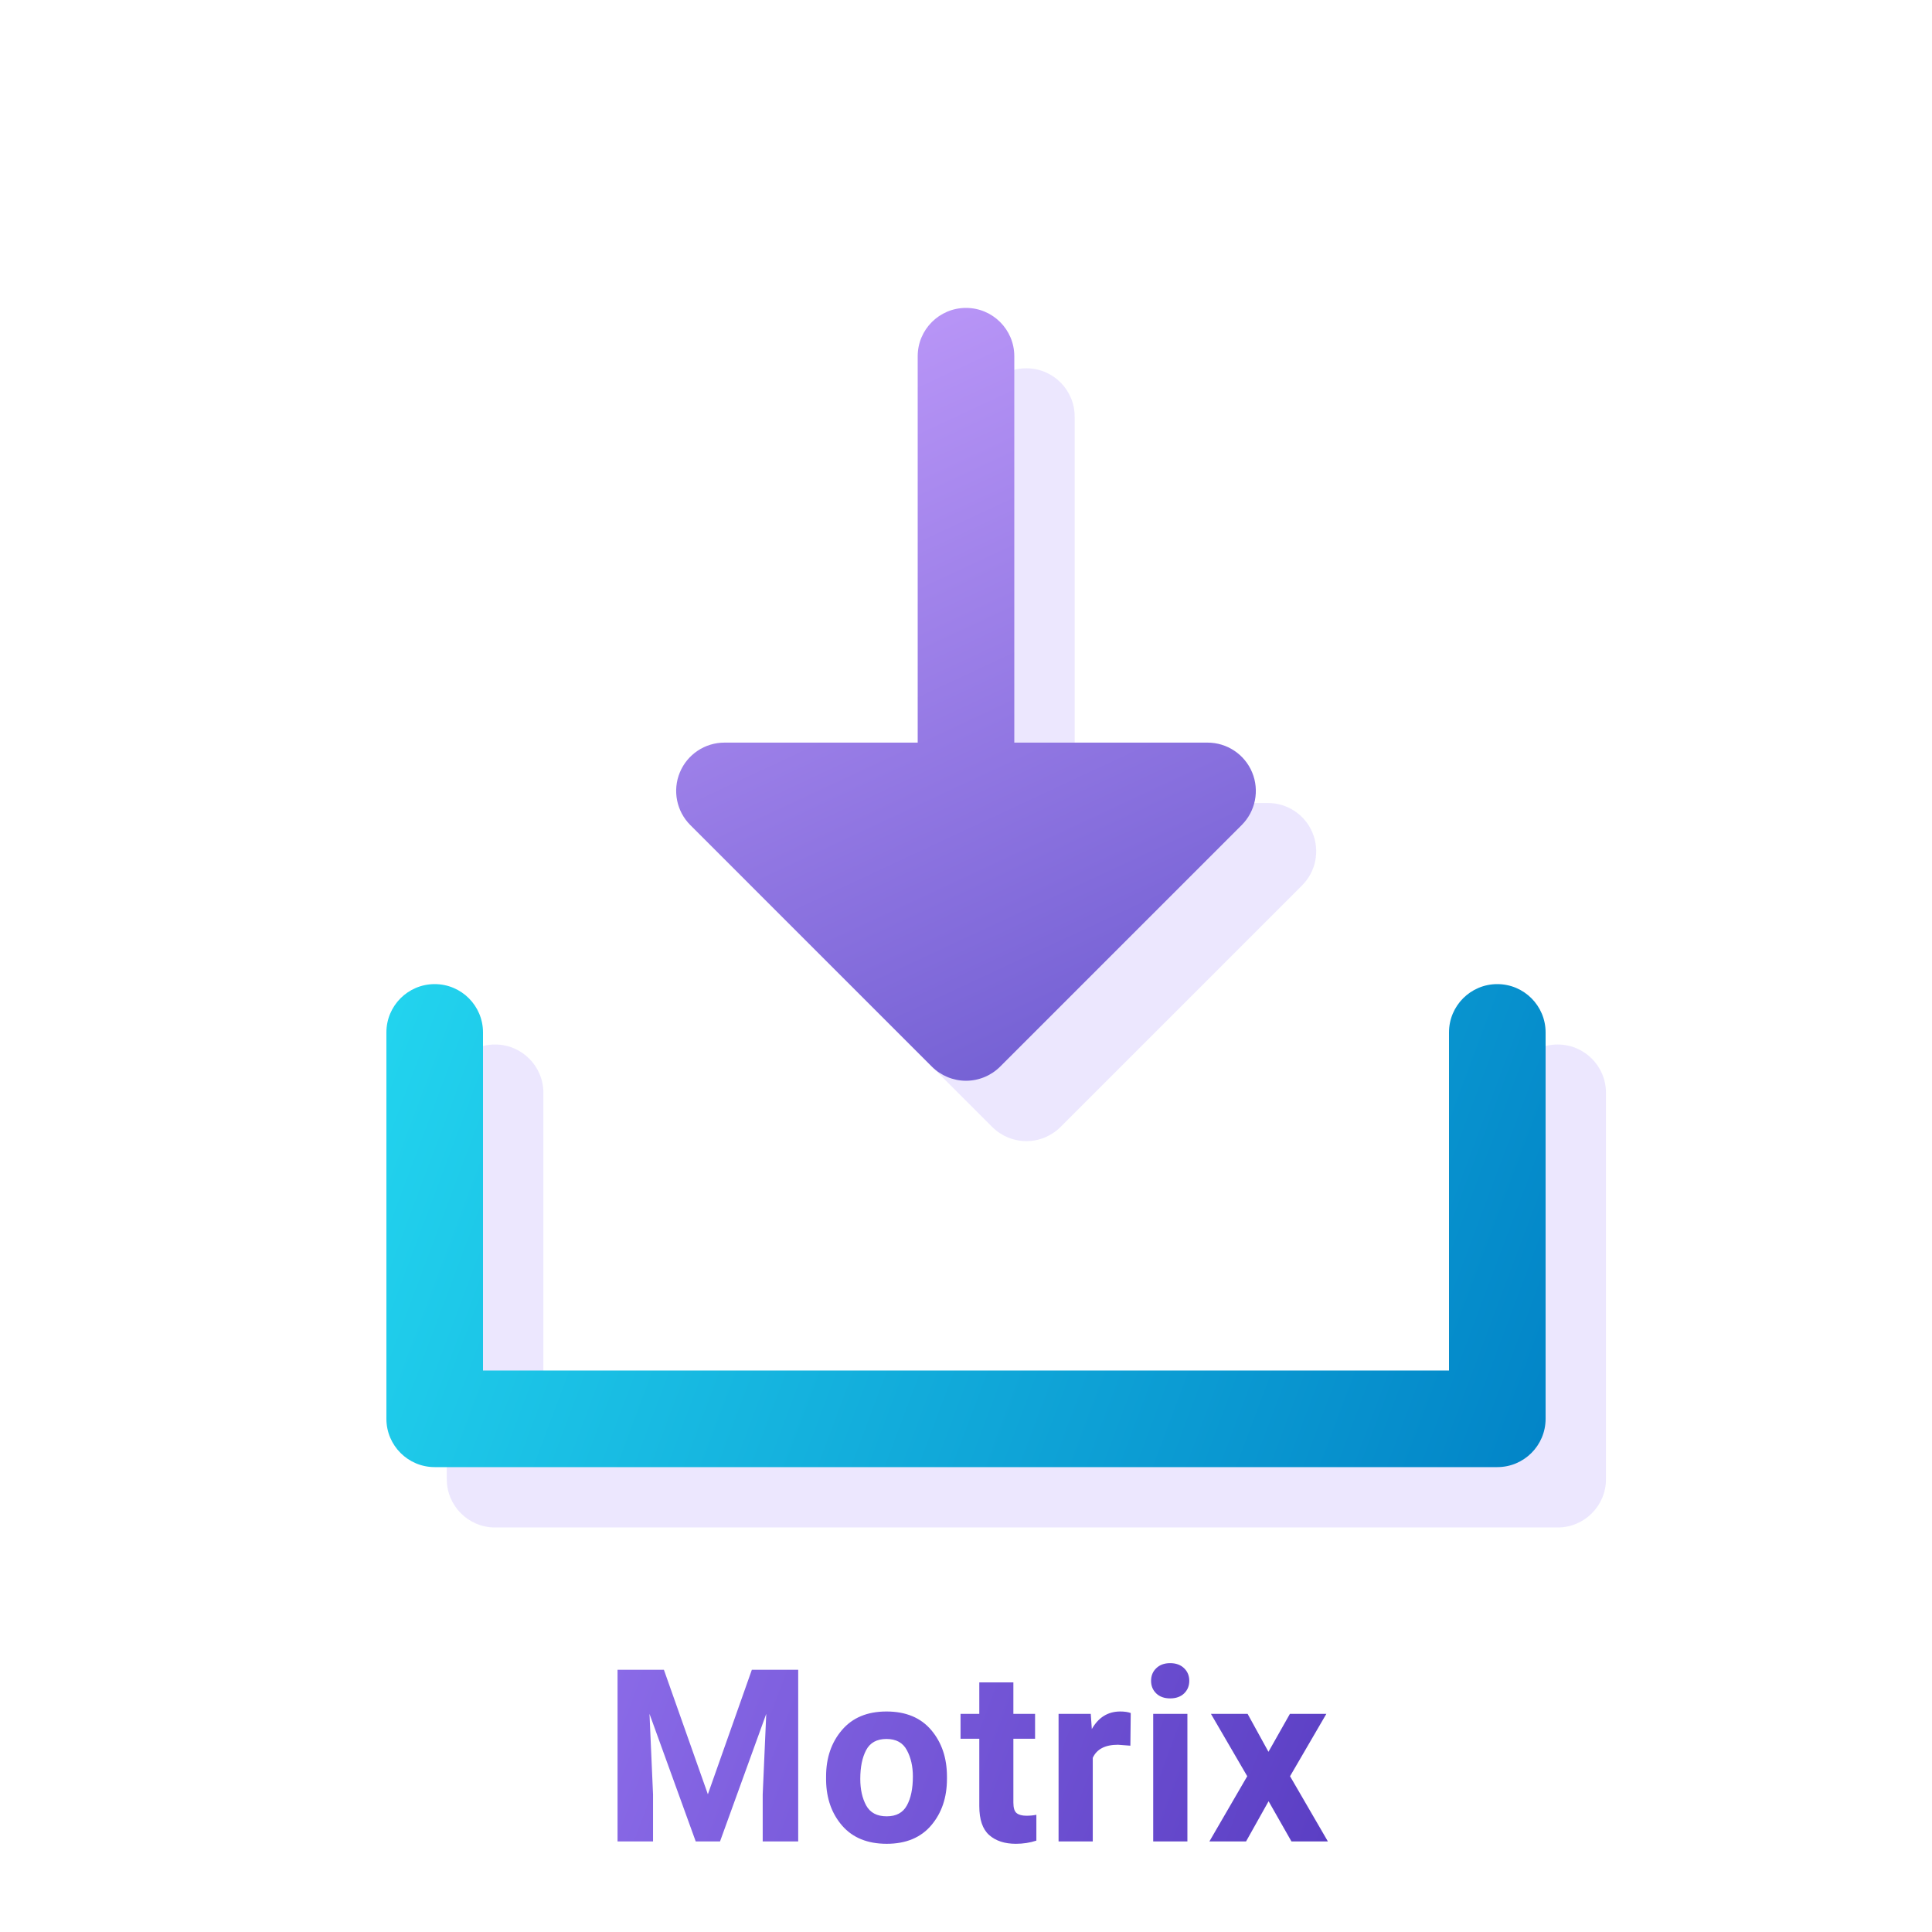
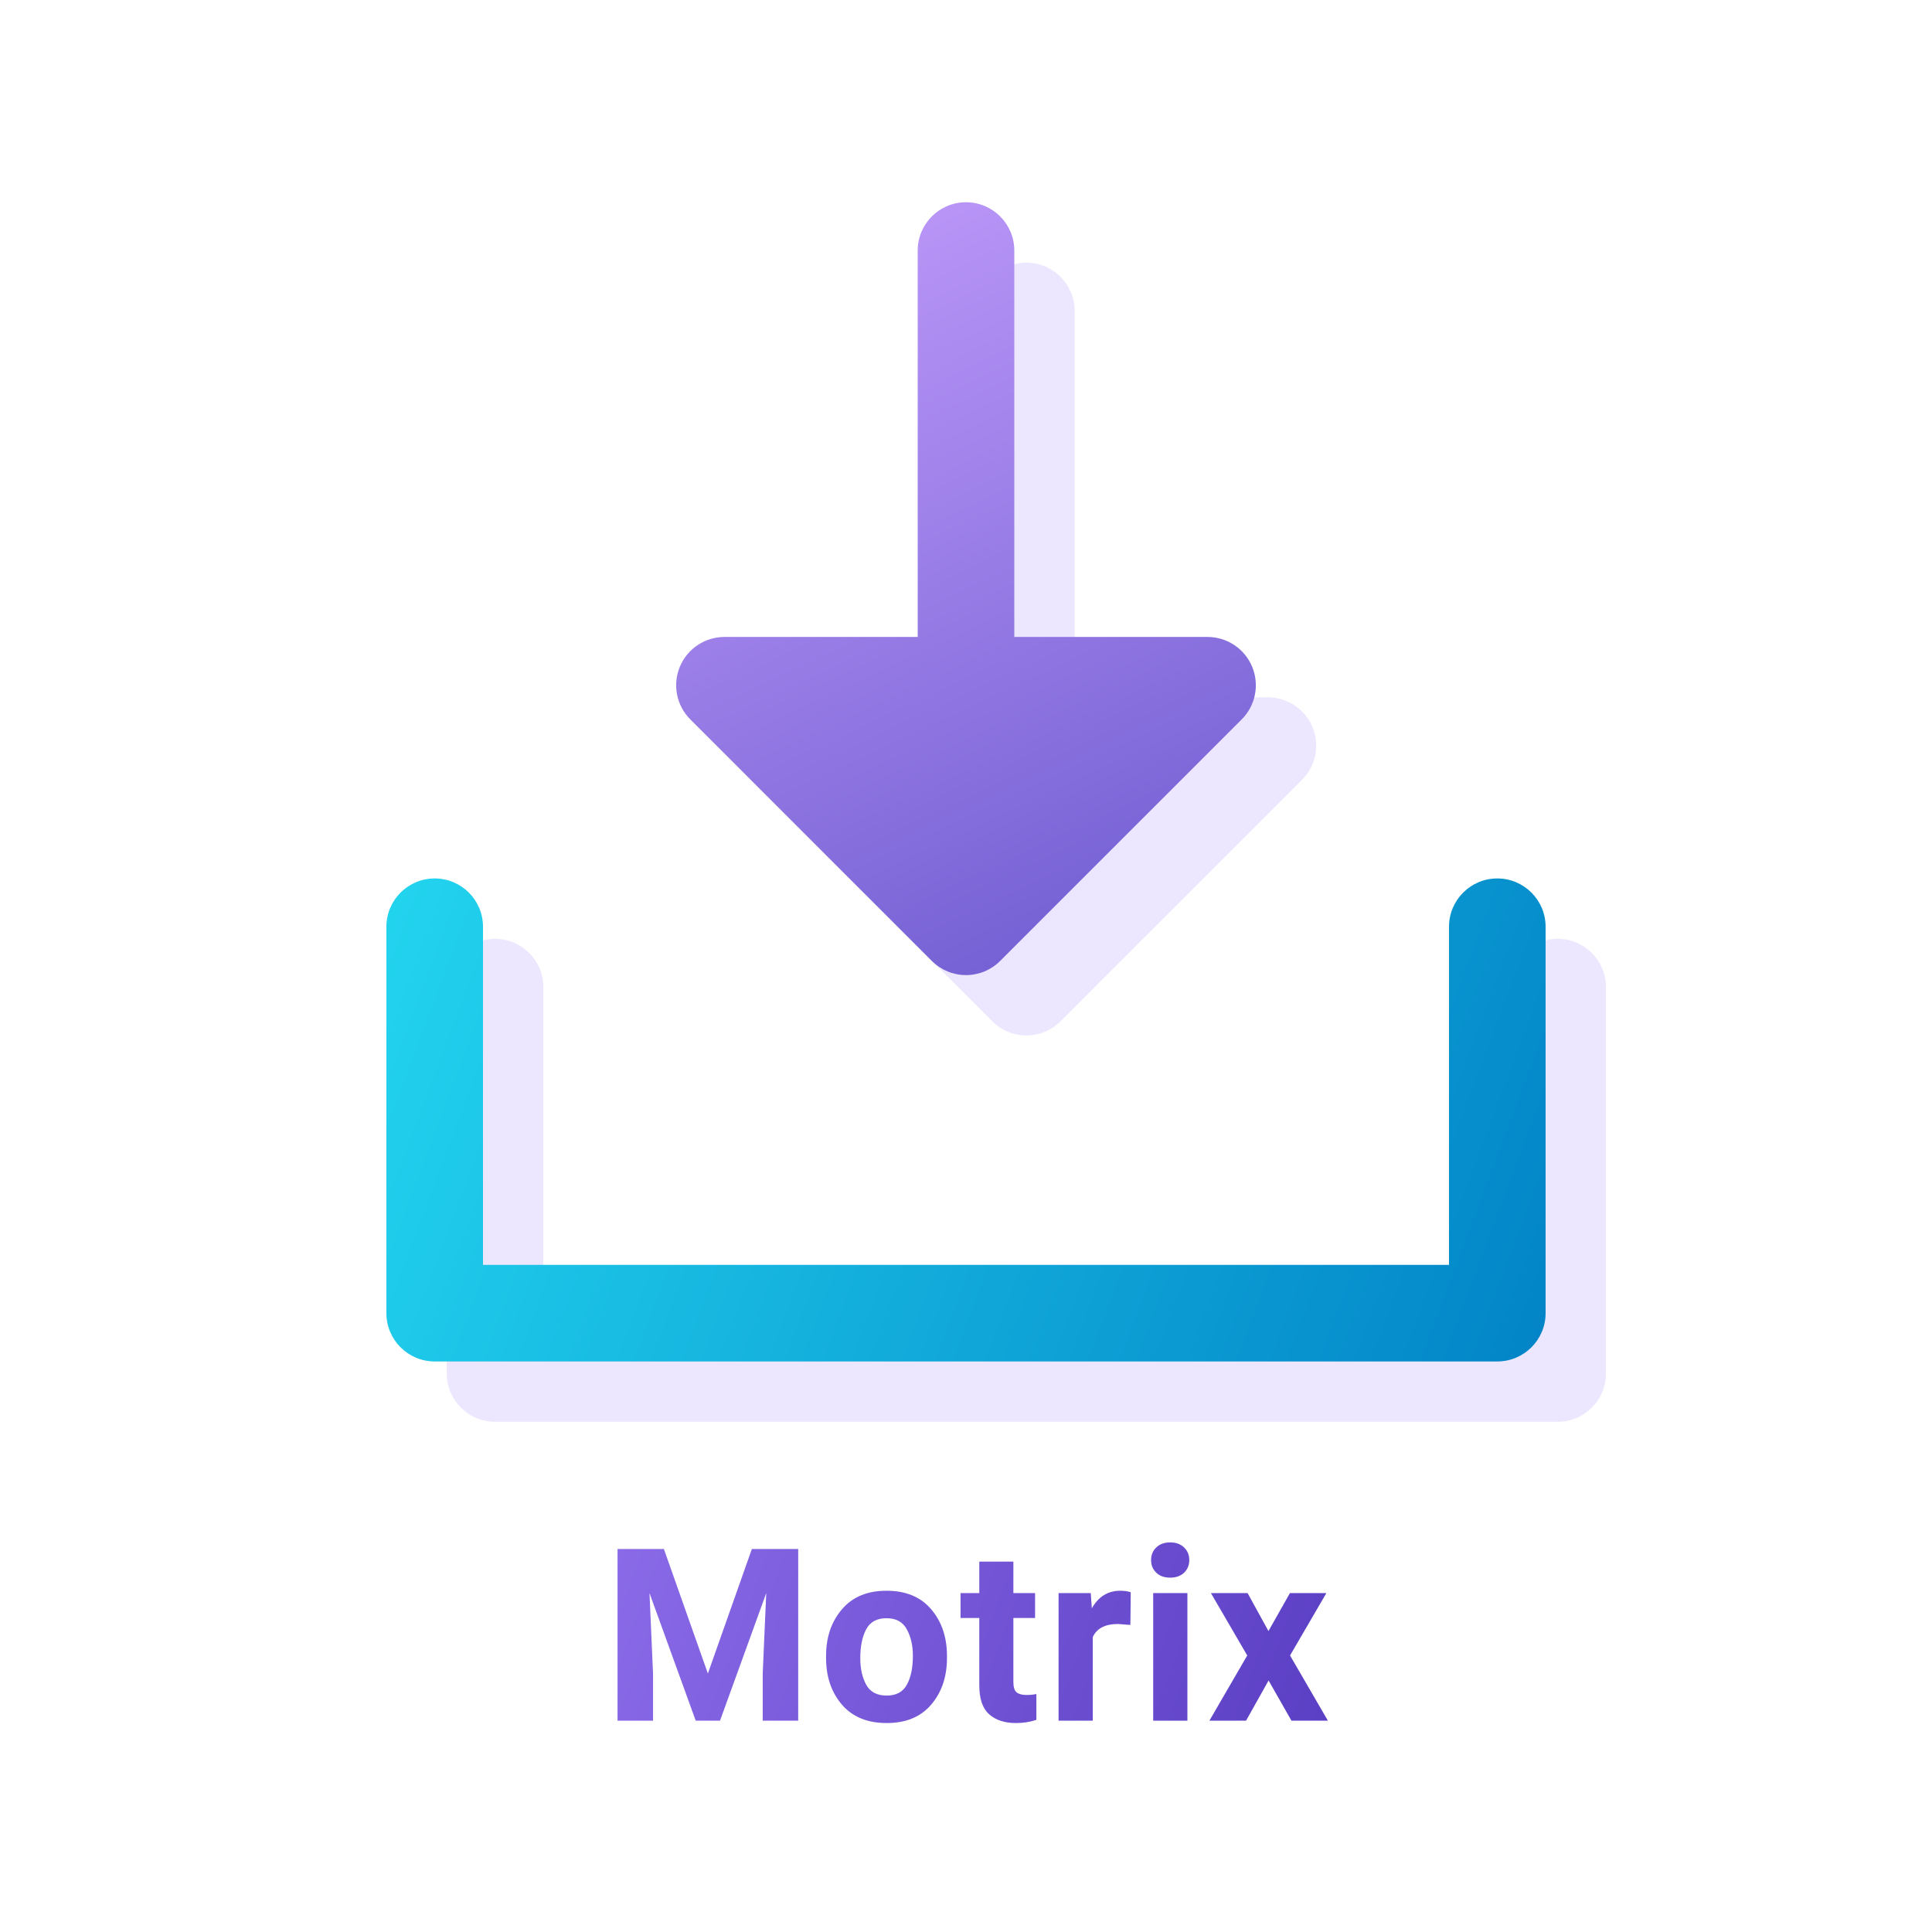
<svg xmlns="http://www.w3.org/2000/svg" width="30" height="30" viewBox="0 0 256 256" fill="none" role="img" aria-label="Motrix 下载">
  <defs>
    <linearGradient id="dsh-motrix-arrow" x1="112" y1="32" x2="168" y2="152" gradientUnits="userSpaceOnUse">
      <stop stop-color="#B794F6" />
      <stop offset="1" stop-color="#6D5BD0" />
    </linearGradient>
    <linearGradient id="dsh-motrix-tray" x1="32" y1="144" x2="224" y2="216" gradientUnits="userSpaceOnUse">
      <stop stop-color="#22D3EE" />
      <stop offset="1" stop-color="#0284C7" />
    </linearGradient>
-     <linearGradient id="dsh-motrix-word" x1="82" y1="214" x2="174" y2="248" gradientUnits="userSpaceOnUse">
+     <linearGradient id="dsh-motrix-word" x1="82" y1="198" x2="174" y2="232" gradientUnits="userSpaceOnUse">
      <stop stop-color="#8B6BE8" />
      <stop offset="1" stop-color="#5B3FC4" />
    </linearGradient>
  </defs>
-   <g transform="translate(25.6 21.6) scale(0.8)">
+   <g transform="translate(25.6 7.6) scale(0.8)">
    <g transform="translate(10 10)" opacity="0.32">
      <path d="M224,144v64a8,8,0,0,1-8,8H40a8,8,0,0,1-8-8V144a8,8,0,0,1,16,0v56H208V144a8,8,0,0,1,16,0Zm-101.66,5.66a8,8,0,0,0,11.32,0l40-40A8,8,0,0,0,168,96H136V32a8,8,0,0,0-16,0V96H88a8,8,0,0,0-5.66,13.66Z" fill="#C4B5FD" />
    </g>
    <path d="M224,144v64a8,8,0,0,1-8,8H40a8,8,0,0,1-8-8V144a8,8,0,0,1,16,0v56H208V144a8,8,0,0,1,16,0Z" fill="url(#dsh-motrix-tray)" />
    <path d="M122.34,149.66a8,8,0,0,0,11.32,0l40-40A8,8,0,0,0,168,96H136V32a8,8,0,0,0-16,0V96H88a8,8,0,0,0-5.66,13.66Z" fill="url(#dsh-motrix-arrow)" />
  </g>
-   <text x="128" y="244" text-anchor="middle" font-family="'Segoe UI', system-ui, -apple-system, Roboto, sans-serif" font-size="32" font-weight="700" letter-spacing="0.6" fill="url(#dsh-motrix-word)">Motrix</text>
+   <text x="128" y="228" text-anchor="middle" font-family="'Segoe UI', system-ui, -apple-system, Roboto, sans-serif" font-size="32" font-weight="700" letter-spacing="0.6" fill="url(#dsh-motrix-word)">Motrix</text>
</svg>
